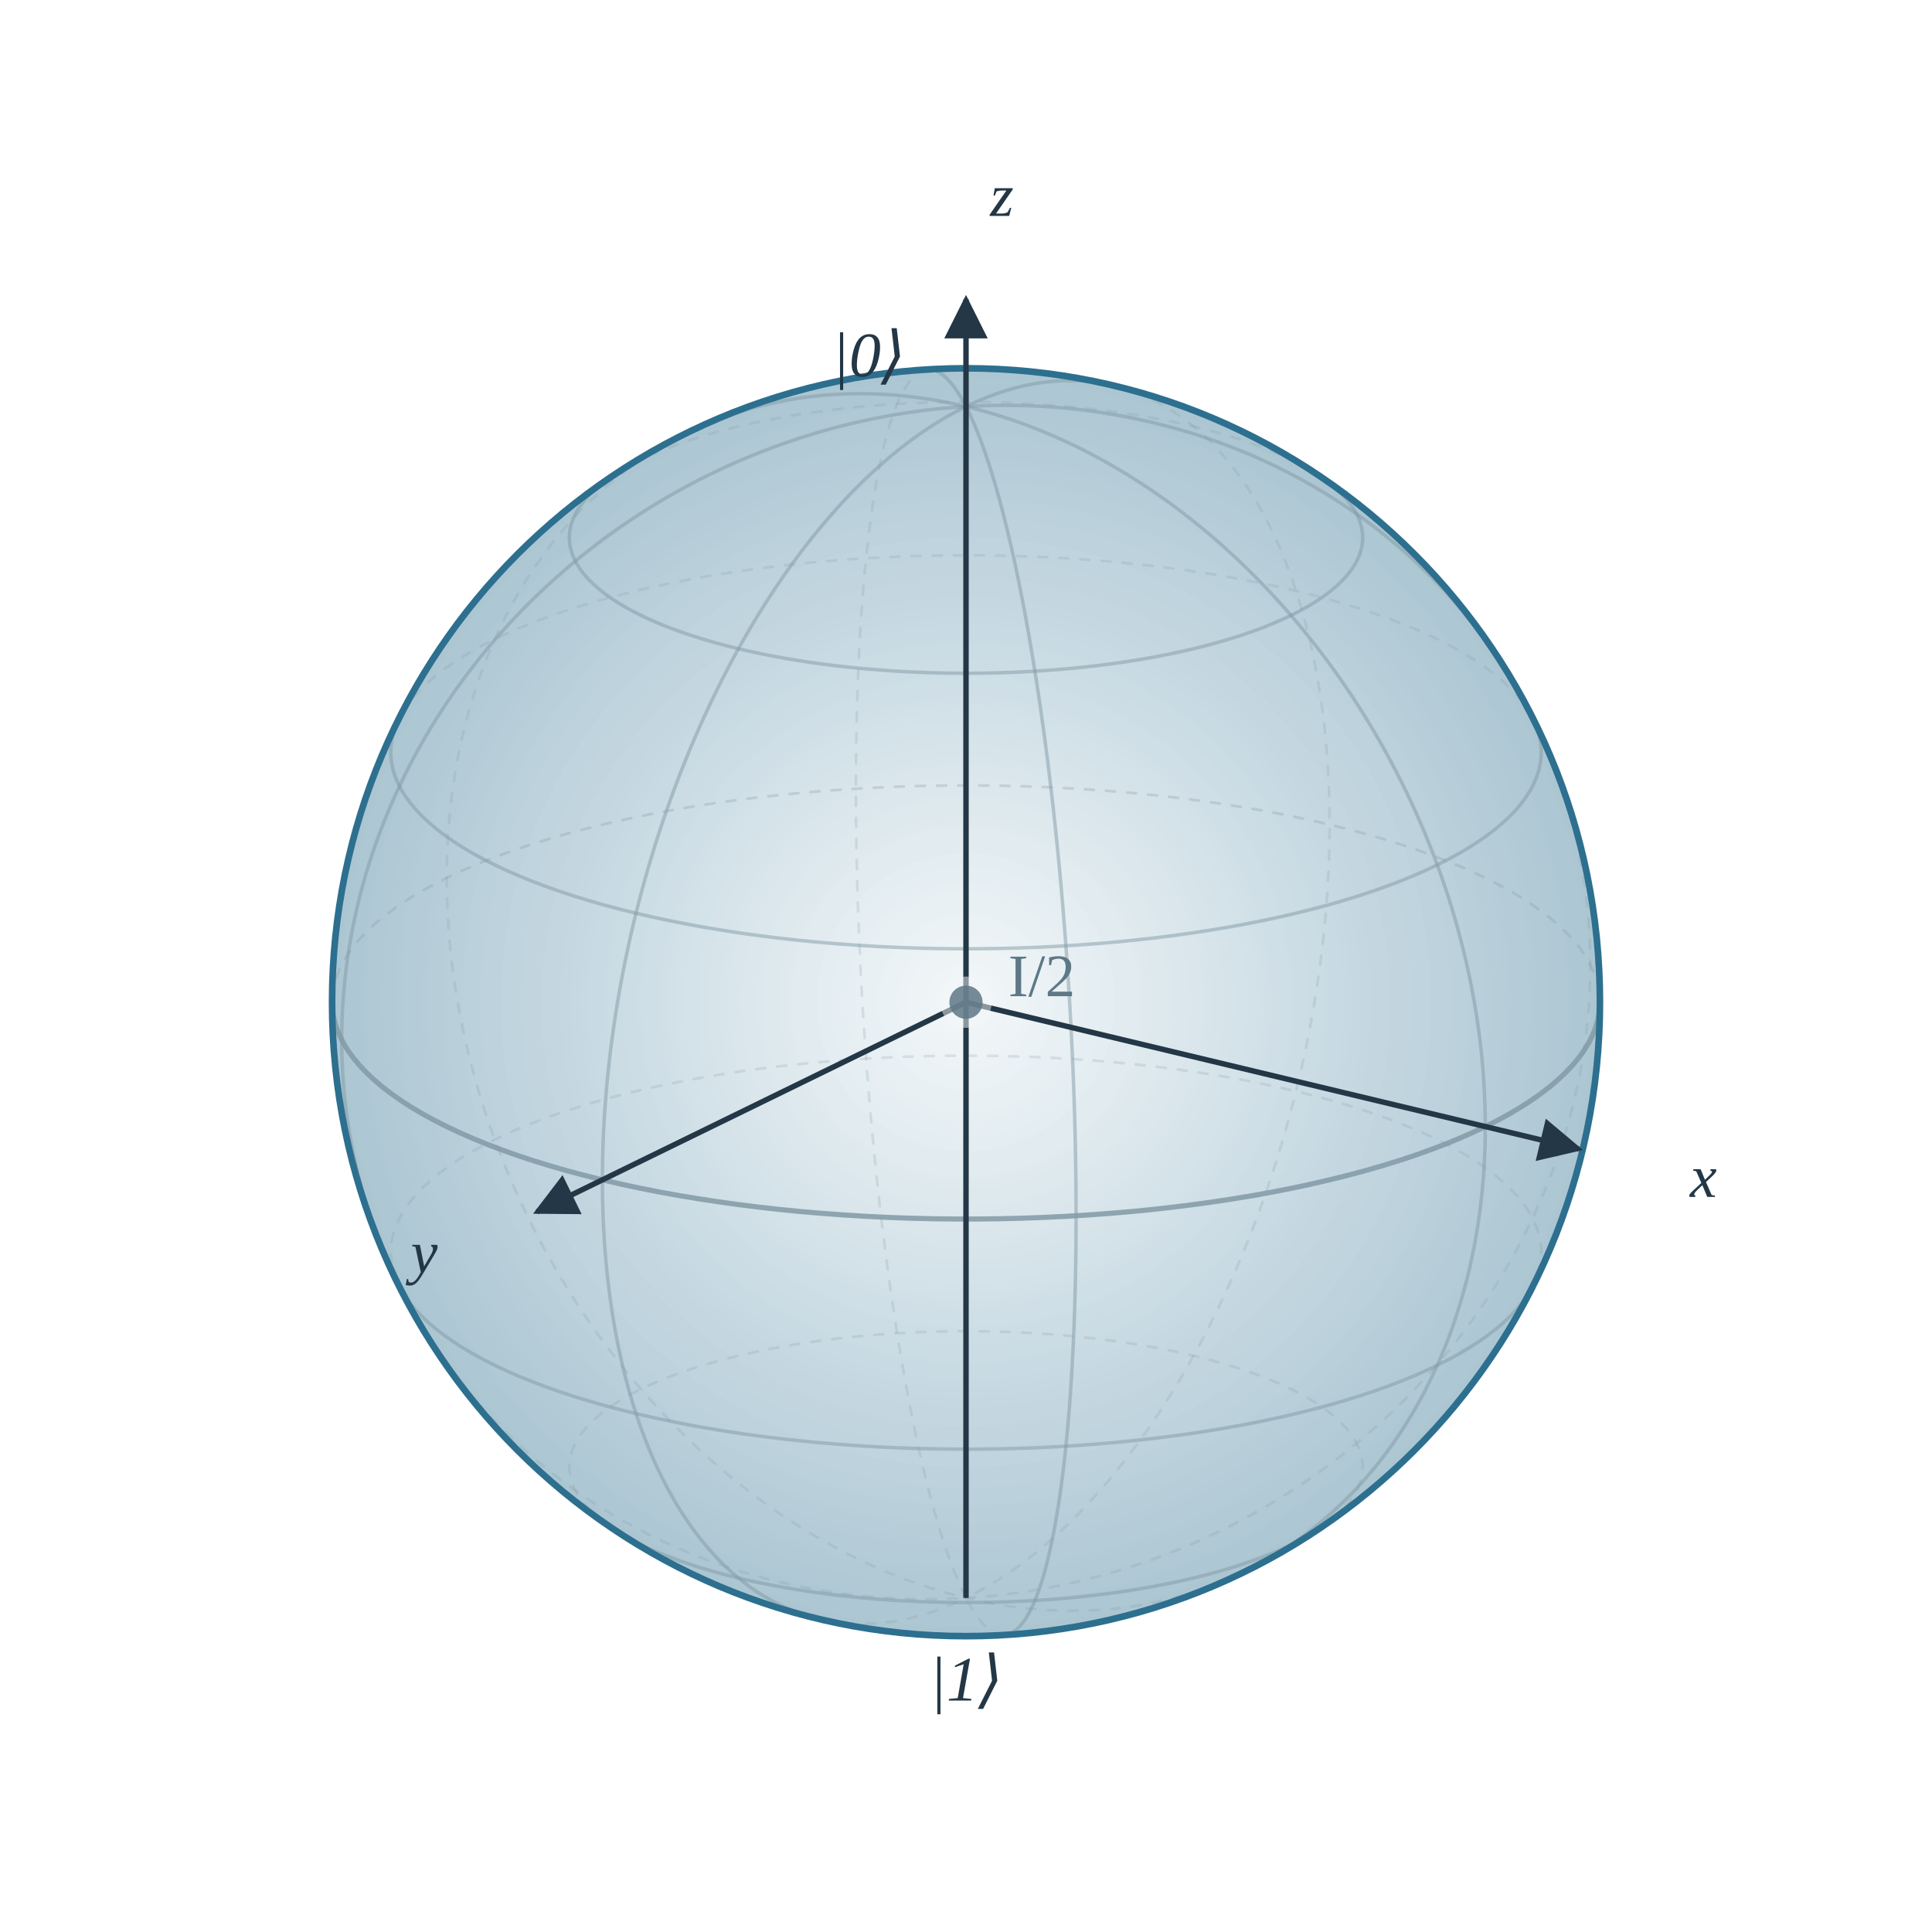
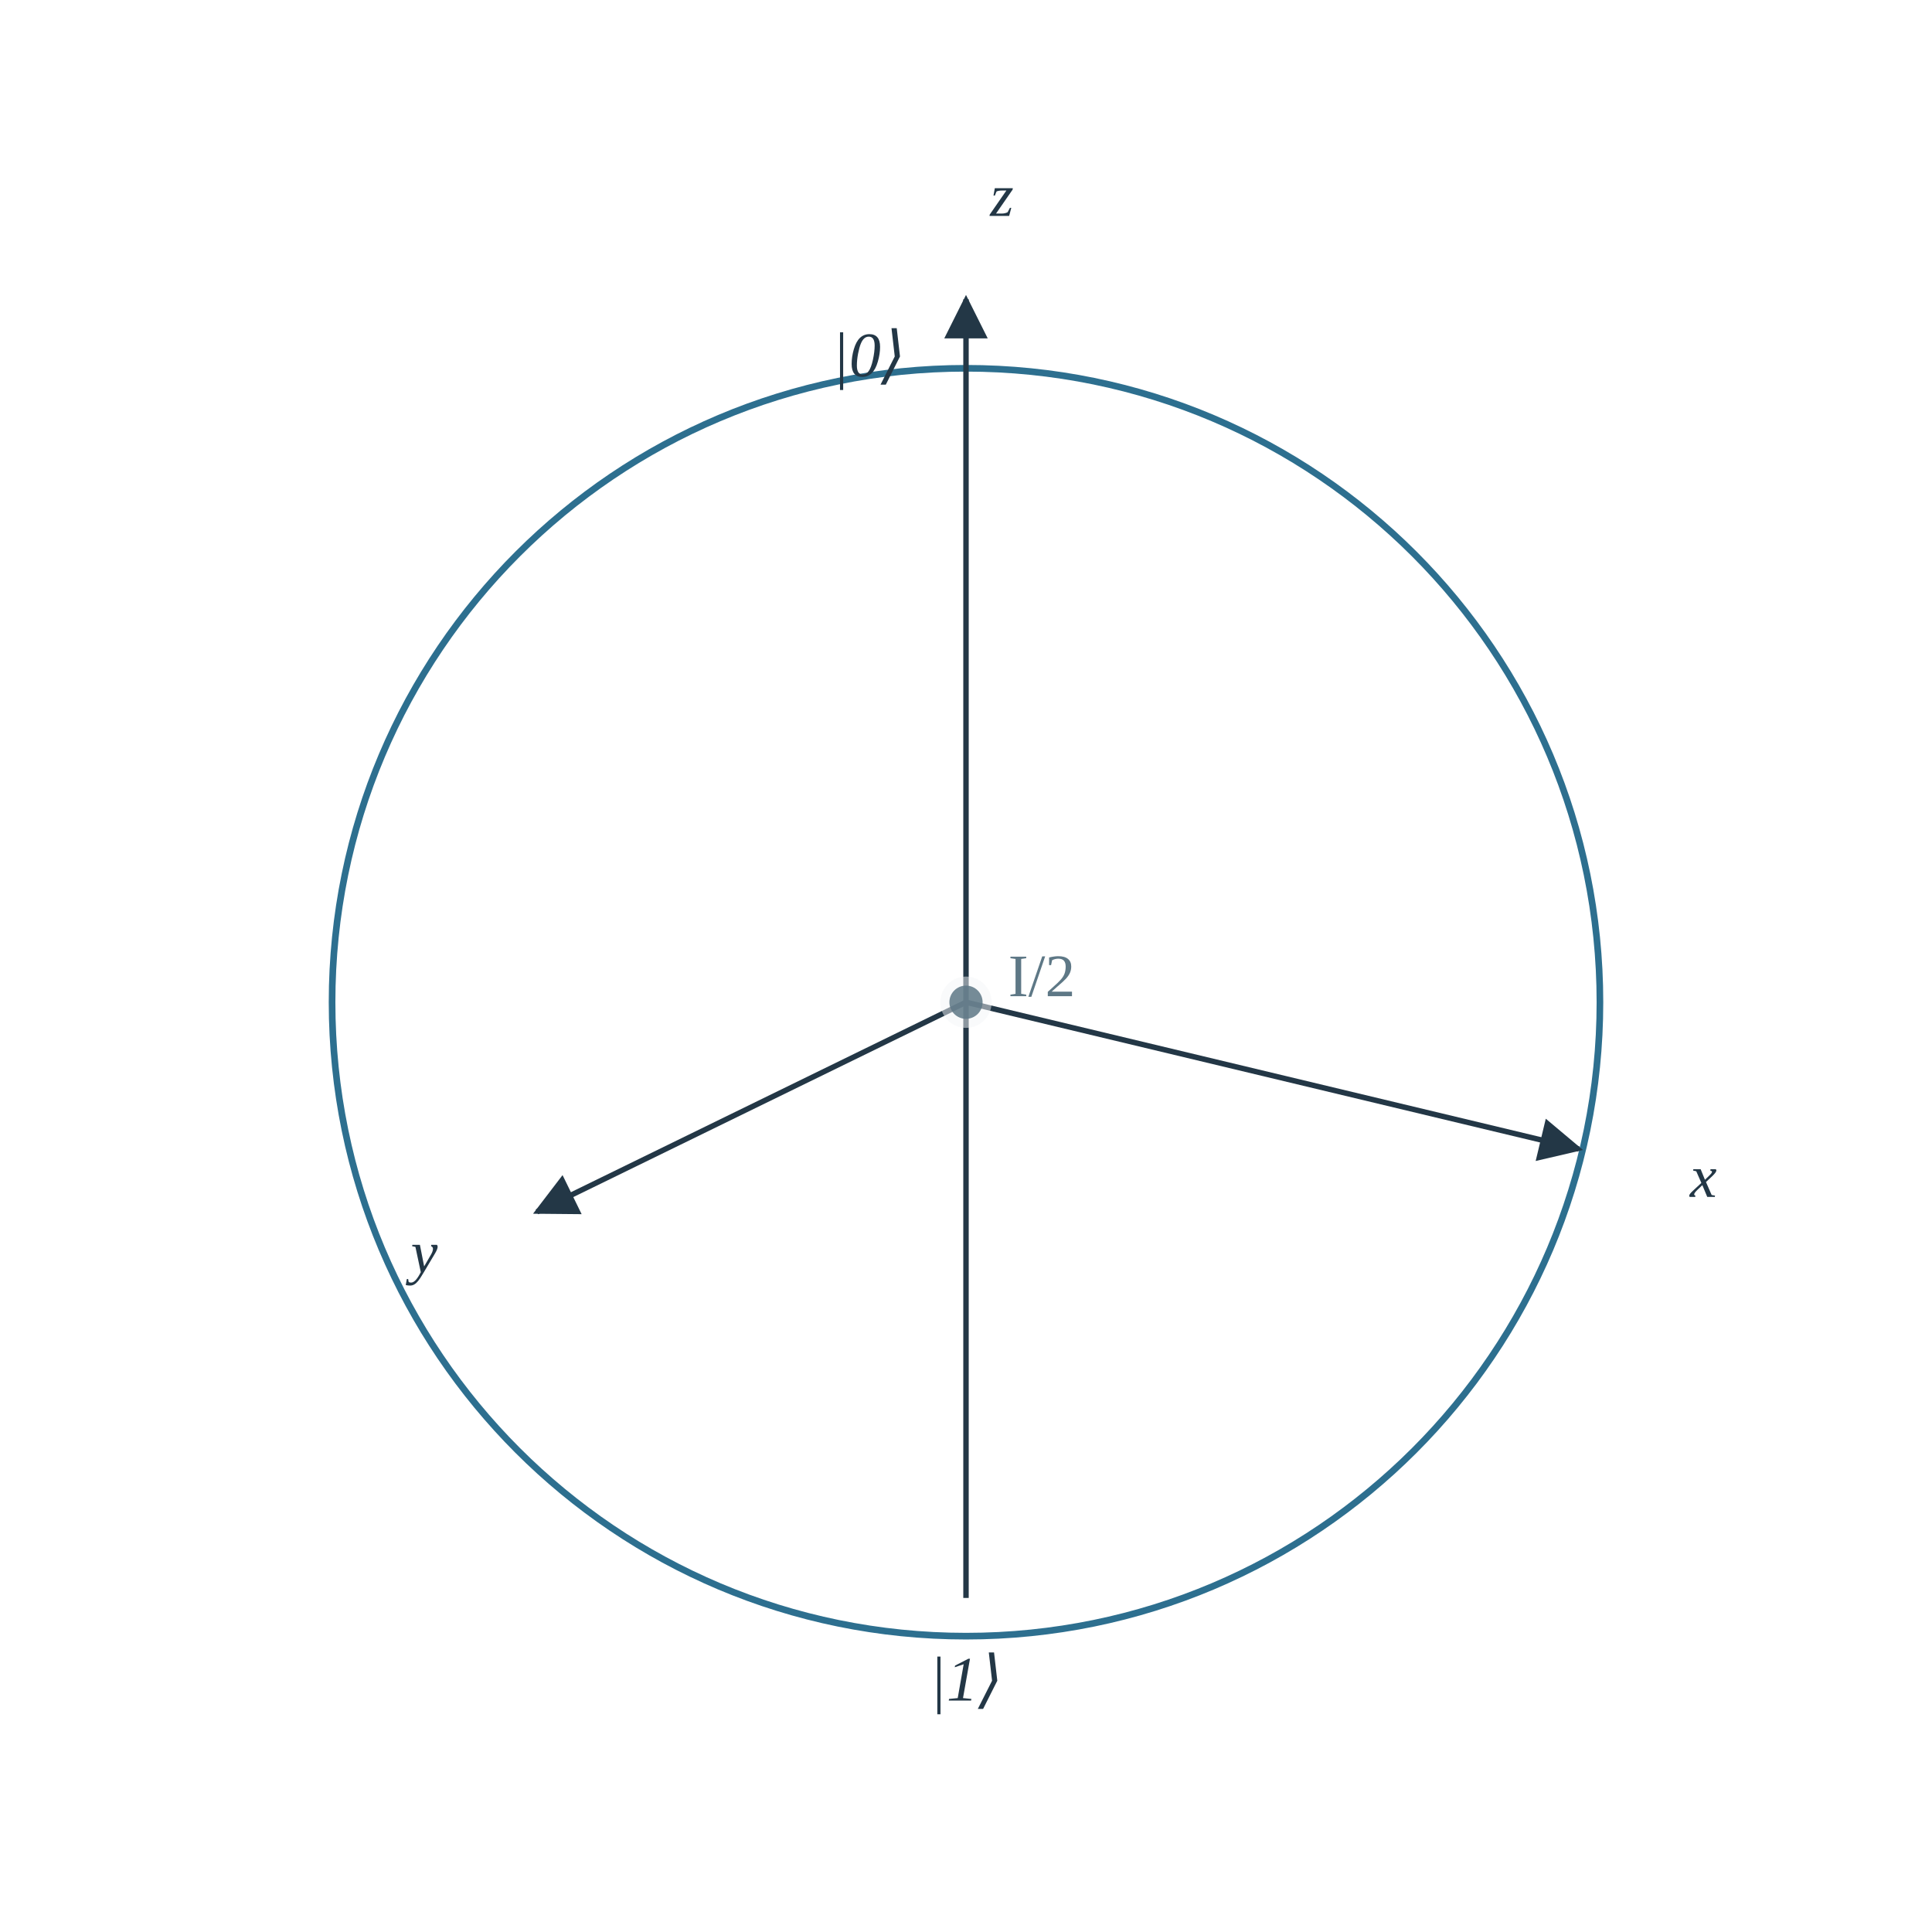
<svg xmlns="http://www.w3.org/2000/svg" viewBox="0 0 640 640" font-family="Georgia, 'Times New Roman', serif" role="img" aria-label="The maximal qubit root S driving Bloch vectors to the centre in stages" data-cx="320" data-cy="332" data-r="210" data-alpha-deg="35" data-elev-deg="20">
  <defs>
    <marker id="arrow" viewBox="0 0 10 10" refX="9" refY="5" markerWidth="8" markerHeight="8" orient="auto-start-reverse">
      <path d="M 0 0 L 10 5 L 0 10 z" fill="#233746" />
    </marker>
    <marker id="arrowG" viewBox="0 0 10 10" refX="9" refY="5" markerWidth="7" markerHeight="7" orient="auto-start-reverse">
      <path d="M 0 0 L 10 5 L 0 10 z" fill="#829aa6" />
    </marker>
    <marker id="arrowB" viewBox="0 0 10 10" refX="9" refY="5" markerWidth="7" markerHeight="7" orient="auto-start-reverse">
      <path d="M 0 0 L 10 5 L 0 10 z" fill="#1565c0" />
    </marker>
-     <radialGradient id="purity" cx="320" cy="332" r="210" gradientUnits="userSpaceOnUse">
-       <stop offset="0%" stop-color="#d6e5ea" stop-opacity="0.30" />
-       <stop offset="60%" stop-color="#5f93ad" stop-opacity="0.35" />
-       <stop offset="100%" stop-color="#2d6f8f" stop-opacity="0.40" />
-     </radialGradient>
  </defs>
-   <circle cx="320.0" cy="332.0" r="210.0" fill="url(#purity)" stroke="none" />
-   <g>
-     <polyline points="439.10,159.08 440.97,160.52 442.69,161.97 444.25,163.45 445.67,164.94 446.94,166.45 448.05,167.97 449.00,169.50 449.80,171.05 450.43,172.60 450.91,174.16 451.23,175.73 451.39,177.29 451.39,178.86 451.23,180.43 450.91,182.00 450.43,183.56 449.80,185.11 449.00,186.65 448.05,188.19 446.94,189.71 445.67,191.22 444.25,192.71 442.69,194.19 440.97,195.64 439.10,197.07 437.09,198.48 434.94,199.87 432.64,201.23 430.21,202.56 427.65,203.86 424.95,205.13 422.13,206.36 419.18,207.57 416.11,208.73 412.92,209.86 409.62,210.95 406.22,212.00 402.70,213.01 399.09,213.97 395.38,214.90 391.57,215.77 387.68,216.60 383.71,217.39 379.66,218.13 375.54,218.81 371.35,219.45 367.09,220.04 362.78,220.58 358.42,221.06 354.01,221.49 349.56,221.87 345.07,222.20 340.56,222.47 336.02,222.69 331.45,222.85 326.88,222.96 322.29,223.02 317.71,223.02 313.12,222.96 308.55,222.85 303.98,222.69 299.44,222.47 294.93,222.20 290.44,221.87 285.99,221.49 281.58,221.06 277.22,220.58 272.91,220.04 268.65,219.45 264.46,218.81 260.34,218.13 256.29,217.39 252.32,216.60 248.43,215.77 244.62,214.90 240.91,213.97 237.30,213.01 233.78,212.00 230.38,210.95 227.08,209.86 223.89,208.73 220.82,207.57 217.87,206.36 215.05,205.13 212.35,203.86 209.79,202.56 207.36,201.23 205.06,199.87 202.91,198.48 200.90,197.07 199.03,195.64 197.31,194.19 195.75,192.71 194.33,191.22 193.06,189.71 191.95,188.19 191.00,186.65 190.20,185.11 189.57,183.56 189.09,182.00 188.77,180.43 188.61,178.86 188.61,177.29 188.77,175.73 189.09,174.16 189.57,172.60 190.20,171.05 191.00,169.50 191.95,167.97 193.06,166.45 194.33,164.94 195.75,163.45 197.31,161.97 199.03,160.52 200.90,159.08 202.91,157.67" fill="none" stroke="#829aa6" stroke-width="1.15" stroke-opacity="0.5" stroke-linecap="round" stroke-linejoin="round" />
-     <polyline points="202.91,157.67 205.06,156.29 207.36,154.93 209.79,153.60 212.35,152.30 215.05,151.03 217.87,149.79 220.82,148.59 223.89,147.43 227.08,146.30 230.38,145.21 233.78,144.16 237.30,143.15 240.91,142.18 244.62,141.26 248.43,140.38 252.32,139.55 256.29,138.77 260.34,138.03 264.46,137.34 268.65,136.71 272.91,136.12 277.22,135.58 281.58,135.10 285.99,134.66 290.44,134.28 294.93,133.96 299.44,133.69 303.98,133.47 308.55,133.30 313.12,133.19 317.71,133.14 322.29,133.14 326.88,133.19 331.45,133.30 336.02,133.47 340.56,133.69 345.07,133.96 349.56,134.28 354.01,134.66 358.42,135.10 362.78,135.58 367.09,136.12 371.35,136.71 375.54,137.34 379.66,138.03 383.71,138.77 387.68,139.55 391.57,140.38 395.38,141.26 399.09,142.18 402.70,143.15 406.22,144.16 409.62,145.21 412.92,146.30 416.11,147.43 419.18,148.59 422.13,149.79 424.95,151.03 427.65,152.30 430.21,153.60 432.64,154.93 434.94,156.29 437.09,157.67 439.10,159.08" fill="none" stroke="#829aa6" stroke-width="0.9" stroke-opacity="0.22" stroke-dasharray="3,4" stroke-linecap="round" stroke-linejoin="round" />
-     <polyline points="508.23,238.92 509.16,241.18 509.85,243.44 510.32,245.71 510.55,247.98 510.55,250.26 510.32,252.53 509.85,254.80 509.16,257.06 508.23,259.32 507.08,261.56 505.70,263.78 504.09,265.99 502.25,268.18 500.20,270.34 497.92,272.48 495.43,274.59 492.72,276.67 489.81,278.71 486.69,280.72 483.36,282.69 479.83,284.62 476.11,286.51 472.20,288.35 468.11,290.14 463.83,291.88 459.38,293.57 454.76,295.21 449.98,296.79 445.03,298.31 439.94,299.78 434.69,301.18 429.31,302.51 423.80,303.79 418.16,304.99 412.40,306.13 406.52,307.20 400.54,308.19 394.47,309.12 388.30,309.97 382.05,310.75 375.72,311.45 369.33,312.08 362.87,312.63 356.36,313.10 349.81,313.50 343.23,313.82 336.61,314.05 329.97,314.21 323.33,314.29 316.67,314.29 310.03,314.21 303.39,314.05 296.77,313.82 290.19,313.50 283.64,313.10 277.13,312.63 270.67,312.08 264.28,311.45 257.95,310.75 251.70,309.97 245.53,309.12 239.46,308.19 233.48,307.20 227.60,306.13 221.84,304.99 216.20,303.79 210.69,302.51 205.31,301.18 200.06,299.78 194.97,298.31 190.02,296.79 185.24,295.21 180.62,293.57 176.17,291.88 171.89,290.14 167.80,288.35 163.89,286.51 160.17,284.62 156.64,282.69 153.31,280.72 150.19,278.71 147.28,276.67 144.57,274.59 142.08,272.48 139.80,270.34 137.75,268.18 135.91,265.99 134.30,263.78 132.92,261.56 131.77,259.32 130.84,257.06 130.15,254.80 129.68,252.53 129.45,250.26 129.45,247.98 129.68,245.71 130.15,243.44 130.84,241.18 131.77,238.92 132.92,236.68" fill="none" stroke="#829aa6" stroke-width="1.15" stroke-opacity="0.5" stroke-linecap="round" stroke-linejoin="round" />
-     <polyline points="132.92,236.68 134.30,234.46 135.91,232.25 137.75,230.06 139.80,227.90 142.08,225.76 144.57,223.65 147.28,221.57 150.19,219.53 153.31,217.52 156.64,215.55 160.17,213.62 163.89,211.73 167.80,209.89 171.89,208.10 176.17,206.36 180.62,204.66 185.24,203.03 190.02,201.45 194.97,199.93 200.06,198.46 205.31,197.06 210.69,195.72 216.20,194.45 221.84,193.25 227.60,192.11 233.48,191.04 239.46,190.04 245.53,189.12 251.70,188.27 257.95,187.49 264.28,186.79 270.67,186.16 277.13,185.61 283.64,185.13 290.19,184.74 296.77,184.42 303.39,184.18 310.03,184.03 316.67,183.95 323.33,183.95 329.97,184.03 336.61,184.18 343.23,184.42 349.81,184.74 356.36,185.13 362.87,185.61 369.33,186.16 375.72,186.79 382.05,187.49 388.30,188.27 394.47,189.12 400.54,190.04 406.52,191.04 412.40,192.11 418.16,193.25 423.80,194.45 429.31,195.72 434.69,197.06 439.94,198.46 445.03,199.93 449.98,201.45 454.76,203.03 459.38,204.66 463.83,206.36 468.11,208.10 472.20,209.89 476.11,211.73 479.83,213.62 483.36,215.55 486.69,217.52 489.81,219.53 492.72,221.57 495.43,223.65 497.92,225.76 500.20,227.90 502.25,230.06 504.09,232.25 505.70,234.46 507.08,236.68 508.23,238.92" fill="none" stroke="#829aa6" stroke-width="0.9" stroke-opacity="0.22" stroke-dasharray="3,4" stroke-linecap="round" stroke-linejoin="round" />
-     <polyline points="529.97,333.25 529.71,335.76 529.20,338.26 528.43,340.75 527.41,343.24 526.14,345.70 524.62,348.16 522.84,350.59 520.82,353.00 518.56,355.38 516.05,357.74 513.31,360.06 510.32,362.35 507.11,364.61 503.67,366.82 500.01,368.99 496.12,371.12 492.02,373.20 487.71,375.22 483.20,377.20 478.49,379.12 473.58,380.98 468.49,382.79 463.22,384.53 457.77,386.21 452.16,387.82 446.38,389.36 440.45,390.83 434.37,392.24 428.16,393.57 421.81,394.82 415.34,396.00 408.75,397.09 402.05,398.11 395.26,399.05 388.37,399.91 381.40,400.69 374.35,401.38 367.24,401.98 360.07,402.50 352.85,402.94 345.59,403.29 338.30,403.55 330.99,403.73 323.67,403.81 316.33,403.81 309.01,403.73 301.70,403.55 294.41,403.29 287.15,402.94 279.93,402.50 272.76,401.98 265.65,401.38 258.60,400.69 251.63,399.91 244.74,399.05 237.95,398.11 231.25,397.09 224.66,396.00 218.19,394.82 211.84,393.57 205.63,392.24 199.55,390.83 193.62,389.36 187.84,387.82 182.23,386.21 176.78,384.53 171.51,382.79 166.42,380.98 161.51,379.12 156.80,377.20 152.29,375.22 147.98,373.20 143.88,371.12 139.99,368.99 136.33,366.82 132.89,364.61 129.68,362.35 126.69,360.06 123.95,357.74 121.44,355.38 119.18,353.00 117.16,350.59 115.38,348.16 113.86,345.70 112.59,343.24 111.57,340.75 110.80,338.26 110.29,335.76 110.03,333.25 110.03,330.75" fill="none" stroke="#829aa6" stroke-width="1.7" stroke-opacity="0.85" stroke-linecap="round" stroke-linejoin="round" />
-     <polyline points="110.03,330.75 110.29,328.24 110.80,325.74 111.57,323.25 112.59,320.76 113.86,318.30 115.38,315.84 117.16,313.41 119.18,311.00 121.44,308.62 123.95,306.26 126.69,303.94 129.68,301.65 132.89,299.39 136.33,297.18 139.99,295.01 143.88,292.88 147.98,290.80 152.29,288.78 156.80,286.80 161.51,284.88 166.42,283.02 171.51,281.21 176.78,279.47 182.23,277.79 187.84,276.18 193.62,274.64 199.55,273.17 205.63,271.76 211.84,270.43 218.19,269.18 224.66,268.00 231.25,266.91 237.95,265.89 244.74,264.95 251.63,264.09 258.60,263.31 265.65,262.62 272.76,262.02 279.93,261.50 287.15,261.06 294.41,260.71 301.70,260.45 309.01,260.27 316.33,260.19 323.67,260.19 330.99,260.27 338.30,260.45 345.59,260.71 352.85,261.06 360.07,261.50 367.24,262.02 374.35,262.62 381.40,263.31 388.37,264.09 395.26,264.95 402.05,265.89 408.75,266.91 415.34,268.00 421.81,269.18 428.16,270.43 434.37,271.76 440.45,273.17 446.38,274.64 452.16,276.18 457.77,277.79 463.22,279.47 468.49,281.21 473.58,283.02 478.49,284.88 483.20,286.80 487.71,288.78 492.02,290.80 496.12,292.88 500.01,295.01 503.67,297.18 507.11,299.39 510.32,301.65 513.31,303.94 516.05,306.26 518.56,308.62 520.82,311.00 522.84,313.41 524.62,315.84 526.14,318.30 527.41,320.76 528.43,323.25 529.20,325.74 529.71,328.24 529.97,330.75 529.97,333.25" fill="none" stroke="#829aa6" stroke-width="0.9" stroke-opacity="0.3" stroke-dasharray="3,4" stroke-linecap="round" stroke-linejoin="round" />
-     <polyline points="507.08,427.32 505.70,429.54 504.09,431.75 502.25,433.94 500.20,436.10 497.92,438.24 495.43,440.35 492.72,442.43 489.81,444.47 486.69,446.48 483.36,448.45 479.83,450.38 476.11,452.27 472.20,454.11 468.11,455.90 463.83,457.64 459.38,459.34 454.76,460.97 449.98,462.55 445.03,464.07 439.94,465.54 434.69,466.94 429.31,468.28 423.80,469.55 418.16,470.75 412.40,471.89 406.52,472.96 400.54,473.96 394.47,474.88 388.30,475.73 382.05,476.51 375.72,477.21 369.33,477.84 362.87,478.39 356.36,478.87 349.81,479.26 343.23,479.58 336.61,479.82 329.97,479.97 323.33,480.05 316.67,480.05 310.03,479.97 303.39,479.82 296.77,479.58 290.19,479.26 283.64,478.87 277.13,478.39 270.67,477.84 264.28,477.21 257.95,476.51 251.70,475.73 245.53,474.88 239.46,473.96 233.48,472.96 227.60,471.89 221.84,470.75 216.20,469.55 210.69,468.28 205.31,466.94 200.06,465.54 194.97,464.07 190.02,462.55 185.24,460.97 180.62,459.34 176.17,457.64 171.89,455.90 167.80,454.11 163.89,452.27 160.17,450.38 156.64,448.45 153.31,446.48 150.19,444.47 147.28,442.43 144.57,440.35 142.08,438.24 139.80,436.10 137.75,433.94 135.91,431.75 134.30,429.54 132.92,427.32 131.77,425.08" fill="none" stroke="#829aa6" stroke-width="1.15" stroke-opacity="0.5" stroke-linecap="round" stroke-linejoin="round" />
-     <polyline points="131.77,425.08 130.84,422.82 130.15,420.56 129.68,418.29 129.45,416.02 129.45,413.74 129.68,411.47 130.15,409.20 130.84,406.94 131.77,404.68 132.92,402.44 134.30,400.22 135.91,398.01 137.75,395.82 139.80,393.66 142.08,391.52 144.57,389.41 147.28,387.33 150.19,385.29 153.31,383.28 156.64,381.31 160.17,379.38 163.89,377.49 167.80,375.65 171.89,373.86 176.17,372.12 180.62,370.43 185.24,368.79 190.02,367.21 194.97,365.69 200.06,364.22 205.31,362.82 210.69,361.49 216.20,360.21 221.84,359.01 227.60,357.87 233.48,356.80 239.46,355.81 245.53,354.88 251.70,354.03 257.95,353.25 264.28,352.55 270.67,351.92 277.13,351.37 283.64,350.90 290.19,350.50 296.77,350.18 303.39,349.95 310.03,349.79 316.67,349.71 323.33,349.71 329.97,349.79 336.61,349.95 343.23,350.18 349.81,350.50 356.36,350.90 362.87,351.37 369.33,351.92 375.72,352.55 382.05,353.25 388.30,354.03 394.47,354.88 400.54,355.81 406.52,356.80 412.40,357.87 418.16,359.01 423.80,360.21 429.31,361.49 434.69,362.82 439.94,364.22 445.03,365.69 449.98,367.21 454.76,368.79 459.38,370.43 463.83,372.12 468.11,373.86 472.20,375.65 476.11,377.49 479.83,379.38 483.36,381.31 486.69,383.28 489.81,385.29 492.72,387.33 495.43,389.41 497.92,391.52 500.20,393.66 502.25,395.82 504.09,398.01 505.70,400.22 507.08,402.44 508.23,404.68 509.16,406.94 509.85,409.20 510.32,411.47 510.55,413.74 510.55,416.02 510.32,418.29 509.85,420.56 509.16,422.82 508.23,425.08 507.08,427.32" fill="none" stroke="#829aa6" stroke-width="0.9" stroke-opacity="0.22" stroke-dasharray="3,4" stroke-linecap="round" stroke-linejoin="round" />
-     <polyline points="437.09,506.33 434.94,507.71 432.64,509.07 430.21,510.40 427.65,511.70 424.95,512.97 422.13,514.21 419.18,515.41 416.11,516.57 412.92,517.70 409.62,518.79 406.22,519.84 402.70,520.85 399.09,521.82 395.38,522.74 391.57,523.62 387.68,524.45 383.71,525.23 379.66,525.97 375.54,526.66 371.35,527.29 367.09,527.88 362.78,528.42 358.42,528.90 354.01,529.34 349.56,529.72 345.07,530.04 340.56,530.31 336.02,530.53 331.45,530.70 326.88,530.81 322.29,530.86 317.71,530.86 313.12,530.81 308.55,530.70 303.98,530.53 299.44,530.31 294.93,530.04 290.44,529.72 285.99,529.34 281.58,528.90 277.22,528.42 272.91,527.88 268.65,527.29 264.46,526.66 260.34,525.97 256.29,525.23 252.32,524.45 248.43,523.62 244.62,522.74 240.91,521.82 237.30,520.85 233.78,519.84 230.38,518.79 227.08,517.70 223.89,516.57 220.82,515.41 217.87,514.21 215.05,512.97 212.35,511.70 209.79,510.40 207.36,509.07 205.06,507.71 202.91,506.33 200.90,504.92" fill="none" stroke="#829aa6" stroke-width="1.15" stroke-opacity="0.5" stroke-linecap="round" stroke-linejoin="round" />
-     <polyline points="200.90,504.92 199.03,503.48 197.31,502.03 195.75,500.55 194.33,499.06 193.06,497.55 191.95,496.03 191.00,494.50 190.20,492.95 189.57,491.40 189.09,489.84 188.77,488.27 188.61,486.71 188.61,485.14 188.77,483.57 189.09,482.00 189.57,480.44 190.20,478.89 191.00,477.35 191.95,475.81 193.06,474.29 194.33,472.78 195.75,471.29 197.31,469.81 199.03,468.36 200.90,466.93 202.91,465.52 205.06,464.13 207.36,462.77 209.79,461.44 212.35,460.14 215.05,458.87 217.87,457.64 220.82,456.43 223.89,455.27 227.08,454.14 230.38,453.05 233.78,452.00 237.30,450.99 240.91,450.03 244.62,449.10 248.43,448.23 252.32,447.40 256.29,446.61 260.34,445.87 264.46,445.19 268.65,444.55 272.91,443.96 277.22,443.42 281.58,442.94 285.99,442.51 290.44,442.13 294.93,441.80 299.44,441.53 303.98,441.31 308.55,441.15 313.12,441.04 317.71,440.98 322.29,440.98 326.88,441.04 331.45,441.15 336.02,441.31 340.56,441.53 345.07,441.80 349.56,442.13 354.01,442.51 358.42,442.94 362.78,443.42 367.09,443.96 371.35,444.55 375.54,445.19 379.66,445.87 383.71,446.61 387.68,447.40 391.57,448.23 395.38,449.10 399.09,450.03 402.70,450.99 406.22,452.00 409.62,453.05 412.92,454.14 416.11,455.27 419.18,456.43 422.13,457.64 424.95,458.87 427.65,460.14 430.21,461.44 432.64,462.77 434.94,464.13 437.09,465.52 439.10,466.93 440.97,468.36 442.69,469.81 444.25,471.29 445.67,472.78 446.94,474.29 448.05,475.81 449.00,477.35 449.80,478.89 450.43,480.44 450.91,482.00 451.23,483.57 451.39,485.14 451.39,486.71 451.23,488.27 450.91,489.84 450.43,491.40 449.80,492.95 449.00,494.50 448.05,496.03 446.94,497.55 445.67,499.06 444.25,500.55 442.69,502.03 440.97,503.48 439.10,504.92 437.09,506.33" fill="none" stroke="#829aa6" stroke-width="0.9" stroke-opacity="0.22" stroke-dasharray="3,4" stroke-linecap="round" stroke-linejoin="round" />
-   </g>
-   <g>
-     <polyline points="320.00,134.66 323.00,135.41 326.00,136.22 329.00,137.09 332.00,138.02 334.99,139.01 337.98,140.05 340.96,141.16 343.94,142.32 346.91,143.54 349.87,144.82 352.82,146.15 355.77,147.54 358.70,148.99 361.62,150.49 364.52,152.05 367.42,153.66 370.29,155.33 373.16,157.05 376.00,158.83 378.83,160.66 381.65,162.54 384.44,164.47 387.21,166.45 389.97,168.48 392.70,170.56 395.41,172.70 398.10,174.88 400.76,177.10 403.40,179.38 406.01,181.70 408.60,184.07 411.16,186.48 413.69,188.94 416.19,191.44 418.67,193.98 421.11,196.57 423.53,199.19 425.91,201.86 428.26,204.57 430.57,207.31 432.86,210.10 435.11,212.92 437.32,215.77 439.50,218.67 441.64,221.59 443.74,224.55 445.81,227.55 447.84,230.57 449.83,233.63 451.78,236.71 453.69,239.83 455.56,242.97 457.38,246.14 459.17,249.34 460.91,252.56 462.61,255.81 464.27,259.07 465.88,262.36 467.45,265.68 468.98,269.01 470.45,272.36 471.89,275.73 473.27,279.12 474.61,282.52 475.90,285.94 477.15,289.37 478.35,292.82 479.50,296.27 480.60,299.74 481.65,303.22 482.65,306.71 483.60,310.20 484.51,313.70 485.36,317.21 486.16,320.72 486.91,324.23 487.61,327.75 488.26,331.27 488.86,334.79 489.41,338.30 489.90,341.82 490.35,345.33 490.74,348.84 491.08,352.34 491.37,355.84 491.60,359.33 491.79,362.81 491.92,366.28 492.00,369.75 492.02,373.20 492.00,376.63 491.92,380.06 491.79,383.47 491.60,386.86 491.37,390.24 491.08,393.60 490.74,396.94 490.35,400.26 489.90,403.56 489.41,406.84 488.86,410.09 488.26,413.32 487.61,416.53 486.91,419.71 486.16,422.87 485.36,425.99 484.51,429.09 483.60,432.16 482.65,435.20 481.65,438.20 480.60,441.18 479.50,444.12 478.35,447.03 477.15,449.90 475.90,452.73 474.61,455.53 473.27,458.29 471.89,461.02 470.45,463.70 468.98,466.35 467.45,468.95 465.88,471.51 464.27,474.03 462.61,476.50 460.91,478.93 459.17,481.32 457.38,483.66 455.56,485.96 453.69,488.20 451.78,490.40 449.83,492.56 447.84,494.66 445.81,496.71 443.74,498.72 441.64,500.67 439.50,502.57 437.32,504.42 435.11,506.21 432.86,507.96 430.57,509.65 428.26,511.28 425.91,512.87 423.53,514.39 421.11,515.86 418.67,517.28 416.19,518.64 413.69,519.94 411.16,521.18" fill="none" stroke="#829aa6" stroke-width="1.15" stroke-opacity="0.5" stroke-linecap="round" stroke-linejoin="round" />
-     <polyline points="411.16,521.18 408.60,522.37 406.01,523.50 403.40,524.57 400.76,525.58 398.10,526.53 395.41,527.42 392.70,528.26 389.97,529.03 387.21,529.75 384.44,530.40 381.65,530.99 378.83,531.52 376.00,532.00 373.16,532.41 370.29,532.76 367.42,533.05 364.52,533.27 361.62,533.44 358.70,533.54 355.77,533.59 352.82,533.57 349.87,533.49 346.91,533.35 343.94,533.15 340.96,532.89 337.98,532.56 334.99,532.18 332.00,531.73 329.00,531.22 326.00,530.65 323.00,530.02 320.00,529.34" fill="none" stroke="#829aa6" stroke-width="0.9" stroke-opacity="0.22" stroke-dasharray="3,4" stroke-linecap="round" stroke-linejoin="round" />
-     <polyline points="320.00,134.66 320.64,135.93 321.27,137.25 321.91,138.64 322.54,140.08 323.18,141.58 323.81,143.14 324.44,144.76 325.08,146.43 325.70,148.16 326.33,149.95 326.96,151.79 327.58,153.68 328.20,155.63 328.82,157.64 329.44,159.70 330.05,161.81 330.66,163.97 331.27,166.18 331.87,168.44 332.47,170.76 333.07,173.12 333.66,175.53 334.25,177.99 334.83,180.49 335.41,183.05 335.99,185.64 336.56,188.28 337.12,190.97 337.68,193.70 338.23,196.47 338.78,199.28 339.32,202.13 339.86,205.02 340.39,207.95 340.92,210.92 341.43,213.93 341.95,216.97 342.45,220.05 342.95,223.16 343.44,226.30 343.92,229.47 344.40,232.68 344.87,235.92 345.33,239.18 345.79,242.48 346.23,245.80 346.67,249.15 347.10,252.52 347.52,255.92 347.93,259.34 348.34,262.78 348.74,266.25 349.12,269.73 349.50,273.23 349.87,276.75 350.23,280.29 350.58,283.85 350.93,287.41 351.26,290.99 351.58,294.59 351.89,298.19 352.20,301.81 352.49,305.44 352.78,309.07 353.05,312.71 353.31,316.35 353.57,320.01 353.81,323.66 354.04,327.32 354.27,330.97 354.48,334.63 354.68,338.29 354.87,341.95 355.05,345.60 355.22,349.25 355.38,352.89 355.53,356.53 355.67,360.16 355.80,363.78 355.91,367.39 356.02,370.99 356.11,374.58 356.19,378.16 356.27,381.72 356.33,385.26 356.38,388.80 356.42,392.31 356.44,395.80 356.46,399.28 356.47,402.73 356.46,406.17 356.44,409.58 356.42,412.96 356.38,416.33 356.33,419.66 356.27,422.97 356.19,426.25 356.11,429.51 356.02,432.73 355.91,435.93 355.80,439.09 355.67,442.22 355.53,445.31 355.38,448.37 355.22,451.40 355.05,454.39 354.87,457.34 354.68,460.25 354.48,463.13 354.27,465.96 354.04,468.75 353.81,471.51 353.57,474.22 353.31,476.88 353.05,479.50 352.78,482.08 352.49,484.61 352.20,487.10 351.89,489.53 351.58,491.92 351.26,494.27 350.93,496.56 350.58,498.80 350.23,500.99 349.87,503.13 349.50,505.22 349.12,507.25 348.74,509.23 348.34,511.16 347.93,513.03 347.52,514.85 347.10,516.61 346.67,518.31 346.23,519.96 345.79,521.55 345.33,523.09 344.87,524.56 344.40,525.98 343.92,527.34 343.44,528.63 342.95,529.87 342.45,531.05 341.95,532.17 341.43,533.22 340.92,534.22 340.39,535.15 339.86,536.02 339.32,536.83 338.78,537.58 338.23,538.26 337.68,538.89 337.12,539.44 336.56,539.94 335.99,540.37 335.41,540.74 334.83,541.04 334.25,541.29 333.66,541.46 333.07,541.58 332.47,541.63" fill="none" stroke="#829aa6" stroke-width="1.15" stroke-opacity="0.5" stroke-linecap="round" stroke-linejoin="round" />
-     <polyline points="332.47,541.63 331.87,541.61 331.27,541.53 330.66,541.39 330.05,541.19 329.44,540.92 328.82,540.59 328.20,540.19 327.58,539.73 326.96,539.21 326.33,538.62 325.70,537.97 325.08,537.26 324.44,536.48 323.81,535.65 323.18,534.75 322.54,533.79 321.91,532.77 321.27,531.68 320.64,530.54 320.00,529.34" fill="none" stroke="#829aa6" stroke-width="0.9" stroke-opacity="0.22" stroke-dasharray="3,4" stroke-linecap="round" stroke-linejoin="round" />
-     <polyline points="320.00,134.66 317.90,135.72 315.80,136.84 313.70,138.01 311.60,139.25 309.50,140.54 307.41,141.90 305.32,143.31 303.24,144.77 301.16,146.30 299.08,147.88 297.02,149.52 294.96,151.21 292.90,152.96 290.86,154.76 288.82,156.62 286.80,158.53 284.78,160.49 282.78,162.50 280.78,164.57 278.80,166.69 276.83,168.86 274.88,171.07 272.94,173.34 271.01,175.66 269.10,178.02 267.20,180.43 265.32,182.88 263.45,185.38 261.60,187.93 259.77,190.52 257.96,193.15 256.17,195.83 254.40,198.54 252.64,201.30 250.91,204.10 249.20,206.93 247.51,209.81 245.84,212.72 244.20,215.67 242.58,218.65 240.98,221.67 239.40,224.72 237.85,227.80 236.33,230.92 234.83,234.07 233.35,237.24 231.91,240.45 230.49,243.68 229.09,246.94 227.73,250.23 226.39,253.54 225.08,256.87 223.80,260.23 222.55,263.61 221.33,267.01 220.14,270.43 218.98,273.87 217.85,277.32 216.75,280.80 215.69,284.28 214.65,287.79 213.65,291.30 212.68,294.83 211.74,298.37 210.83,301.93 209.96,305.48 209.12,309.05 208.32,312.63 207.55,316.21 206.81,319.79 206.11,323.38 205.44,326.98 204.81,330.57 204.22,334.16 203.65,337.76 203.13,341.35 202.64,344.94 202.18,348.52 201.76,352.10 201.38,355.67 201.03,359.24 200.72,362.80 200.45,366.35 200.21,369.89 200.01,373.41 199.84,376.93 199.71,380.43 199.62,383.91 199.57,387.38 199.55,390.83 199.57,394.27 199.62,397.69 199.71,401.08 199.84,404.46 200.01,407.81 200.21,411.14 200.45,414.45 200.72,417.73 201.03,420.98 201.38,424.21 201.76,427.41 202.18,430.58 202.64,433.72 203.13,436.83 203.65,439.90 204.22,442.95 204.81,445.96 205.44,448.94 206.11,451.88 206.81,454.78 207.55,457.65 208.32,460.47 209.12,463.26 209.96,466.01 210.83,468.72 211.74,471.39 212.68,474.01 213.65,476.59 214.65,479.13 215.69,481.62 216.75,484.07 217.85,486.47 218.98,488.82 220.14,491.12 221.33,493.38 222.55,495.59 223.80,497.75 225.08,499.85 226.39,501.91 227.73,503.91 229.09,505.87 230.49,507.77 231.91,509.61 233.35,511.40 234.83,513.14 236.33,514.82 237.85,516.45 239.40,518.02 240.98,519.53 242.58,520.99 244.20,522.38 245.84,523.72 247.51,525.01 249.20,526.23 250.91,527.39 252.64,528.50 254.40,529.54 256.17,530.53 257.96,531.45 259.77,532.31 261.60,533.12 263.45,533.86 265.32,534.54 267.20,535.16 269.10,535.71 271.01,536.21 272.94,536.64" fill="none" stroke="#829aa6" stroke-width="1.15" stroke-opacity="0.5" stroke-linecap="round" stroke-linejoin="round" />
-     <polyline points="272.94,536.64 274.88,537.01 276.83,537.31 278.80,537.56 280.78,537.74 282.78,537.86 284.78,537.91 286.80,537.91 288.82,537.84 290.86,537.71 292.90,537.51 294.96,537.26 297.02,536.94 299.08,536.55 301.16,536.11 303.24,535.60 305.32,535.03 307.41,534.40 309.50,533.71 311.60,532.96 313.70,532.14 315.80,531.27 317.90,530.33 320.00,529.34" fill="none" stroke="#829aa6" stroke-width="0.9" stroke-opacity="0.22" stroke-dasharray="3,4" stroke-linecap="round" stroke-linejoin="round" />
-     <polyline points="320.00,134.66 316.39,134.91 312.78,135.22 309.18,135.59 305.57,136.02 301.98,136.50 298.38,137.05 294.80,137.66 291.22,138.32 287.65,139.05 284.09,139.83 280.54,140.67 277.00,141.57 273.48,142.53 269.97,143.54 266.47,144.62 263.00,145.75 259.53,146.93 256.09,148.18 252.67,149.48 249.27,150.83 245.89,152.24 242.53,153.71 239.19,155.23 235.88,156.80 232.60,158.42 229.34,160.10 226.11,161.84 222.91,163.62 219.74,165.45 216.60,167.34 213.49,169.27 210.41,171.26 207.36,173.29 204.35,175.38 201.38,177.51 198.44,179.68 195.54,181.91 192.68,184.18 189.85,186.49 187.07,188.85 184.32,191.25 181.62,193.70 178.96,196.18 176.34,198.71 173.76,201.28 171.23,203.89 168.75,206.54 166.31,209.23 163.92,211.95 161.57,214.71 159.28,217.51 157.03,220.34 154.83,223.20 152.69,226.10 150.59,229.03 148.55,231.99 146.55,234.98 144.62,238.01 142.73,241.06 140.90,244.13 139.12,247.24 137.40,250.37 135.73,253.52 134.12,256.70 132.57,259.91 131.07,263.13 129.63,266.38 128.25,269.64 126.93,272.93 125.66,276.23 124.46,279.55 123.31,282.88 122.23,286.23 121.20,289.60 120.24,292.97 119.33,296.36 118.49,299.76 117.71,303.17 116.99,306.59 116.33,310.02 115.74,313.45 115.20,316.89 114.73,320.33 114.32,323.78 113.98,327.23 113.69,330.68 113.47,334.13 113.32,337.58 113.22,341.03 113.19,344.47 113.22,347.91 113.32,351.35 113.47,354.78 113.69,358.21 113.98,361.62 114.32,365.03 114.73,368.43 115.20,371.81 115.74,375.19 116.33,378.55 116.99,381.90 117.71,385.23 118.49,388.54 119.33,391.84 120.24,395.12 121.20,398.38 122.23,401.62 123.31,404.84 124.46,408.04 125.66,411.21 126.93,414.36 128.25,417.49 129.63,420.59 131.07,423.66 132.57,426.70 134.12,429.72" fill="none" stroke="#829aa6" stroke-width="1.15" stroke-opacity="0.5" stroke-linecap="round" stroke-linejoin="round" />
-     <polyline points="134.12,429.72 135.73,432.70 137.40,435.66 139.12,438.58 140.90,441.47 142.73,444.33 144.62,447.15 146.55,449.94 148.55,452.69 150.59,455.40 152.69,458.08 154.83,460.72 157.03,463.32 159.28,465.88 161.57,468.40 163.92,470.88 166.31,473.31 168.75,475.70 171.23,478.05 173.76,480.36 176.34,482.62 178.96,484.83 181.62,486.99 184.32,489.11 187.07,491.18 189.85,493.21 192.68,495.18 195.54,497.11 198.44,498.98 201.38,500.80 204.35,502.57 207.36,504.29 210.41,505.96 213.49,507.57 216.60,509.13 219.74,510.64 222.91,512.09 226.11,513.49 229.34,514.83 232.60,516.12 235.88,517.35 239.19,518.52 242.53,519.64 245.89,520.70 249.27,521.70 252.67,522.64 256.09,523.53 259.53,524.36 263.00,525.13 266.47,525.84 269.97,526.49 273.48,527.08 277.00,527.62 280.54,528.09 284.09,528.50 287.65,528.86 291.22,529.15 294.80,529.38 298.38,529.56 301.98,529.67 305.57,529.72 309.18,529.72 312.78,529.65 316.39,529.52 320.00,529.34" fill="none" stroke="#829aa6" stroke-width="0.9" stroke-opacity="0.22" stroke-dasharray="3,4" stroke-linecap="round" stroke-linejoin="round" />
-     <polyline points="320.00,134.66 317.00,133.98 314.00,133.35 311.00,132.78 308.00,132.27 305.01,131.82 302.02,131.44 299.04,131.11 296.06,130.85 293.09,130.65 290.13,130.51 287.18,130.43 284.23,130.41 281.30,130.46 278.38,130.56 275.48,130.73 272.58,130.95 269.71,131.24 266.84,131.59 264.00,132.00 261.17,132.48 258.35,133.01 255.56,133.60 252.79,134.25 250.03,134.97 247.30,135.74 244.59,136.58 241.90,137.47 239.24,138.42 236.60,139.43 233.99,140.50 231.40,141.63 228.84,142.82 226.31,144.06" fill="none" stroke="#829aa6" stroke-width="1.15" stroke-opacity="0.5" stroke-linecap="round" stroke-linejoin="round" />
-     <polyline points="226.31,144.06 223.81,145.36 221.33,146.72 218.89,148.14 216.47,149.61 214.09,151.13 211.74,152.72 209.43,154.35 207.14,156.04 204.89,157.79 202.68,159.58 200.50,161.43 198.36,163.33 196.26,165.28 194.19,167.29 192.16,169.34 190.17,171.44 188.22,173.60 186.31,175.80 184.44,178.04 182.62,180.34 180.83,182.68 179.09,185.07 177.39,187.50 175.73,189.97 174.12,192.49 172.55,195.05 171.02,197.65 169.55,200.30 168.11,202.98 166.73,205.71 165.39,208.47 164.10,211.27 162.85,214.10 161.65,216.97 160.50,219.88 159.40,222.82 158.35,225.80 157.35,228.80 156.40,231.84 155.49,234.91 154.64,238.01 153.84,241.13 153.09,244.29 152.39,247.47 151.74,250.68 151.14,253.91 150.59,257.16 150.10,260.44 149.65,263.74 149.26,267.06 148.92,270.40 148.63,273.76 148.40,277.14 148.21,280.53 148.08,283.94 148.00,287.37 147.98,290.80 148.00,294.25 148.08,297.72 148.21,301.19 148.40,304.67 148.63,308.16 148.92,311.66 149.26,315.16 149.65,318.67 150.10,322.18 150.59,325.70 151.14,329.21 151.74,332.73 152.39,336.25 153.09,339.77 153.84,343.28 154.64,346.79 155.49,350.30 156.40,353.80 157.35,357.29 158.35,360.78 159.40,364.26 160.50,367.73 161.65,371.18 162.85,374.63 164.10,378.06 165.39,381.48 166.73,384.88 168.11,388.27 169.55,391.64 171.02,394.99 172.55,398.32 174.12,401.64 175.73,404.93 177.39,408.19 179.09,411.44 180.83,414.66 182.62,417.86 184.44,421.03 186.31,424.17 188.22,427.29 190.17,430.37 192.16,433.43 194.19,436.45 196.26,439.45 198.36,442.41 200.50,445.33 202.68,448.23 204.89,451.08 207.14,453.90 209.43,456.69 211.74,459.43 214.09,462.14 216.47,464.81 218.89,467.43 221.33,470.02 223.81,472.56 226.31,475.06 228.84,477.52 231.40,479.93 233.99,482.30 236.60,484.62 239.24,486.90 241.90,489.12 244.59,491.30 247.30,493.44 250.03,495.52 252.79,497.55 255.56,499.53 258.35,501.46 261.17,503.34 264.00,505.17 266.84,506.95 269.71,508.67 272.58,510.34 275.48,511.95 278.38,513.51 281.30,515.01 284.23,516.46 287.18,517.85 290.13,519.18 293.09,520.46 296.06,521.68 299.04,522.84 302.02,523.95 305.01,524.99 308.00,525.98 311.00,526.91 314.00,527.78 317.00,528.59 320.00,529.34" fill="none" stroke="#829aa6" stroke-width="0.9" stroke-opacity="0.22" stroke-dasharray="3,4" stroke-linecap="round" stroke-linejoin="round" />
-     <polyline points="320.00,134.66 319.36,133.46 318.73,132.32 318.09,131.23 317.46,130.21 316.82,129.25 316.19,128.35 315.56,127.52 314.92,126.74 314.30,126.03 313.67,125.38 313.04,124.79 312.42,124.27 311.80,123.81 311.18,123.41 310.56,123.08 309.95,122.81 309.34,122.61 308.73,122.47 308.13,122.39 307.53,122.37 306.93,122.42" fill="none" stroke="#829aa6" stroke-width="1.15" stroke-opacity="0.5" stroke-linecap="round" stroke-linejoin="round" />
-     <polyline points="306.93,122.42 306.34,122.54 305.75,122.71 305.17,122.96 304.59,123.26 304.01,123.63 303.44,124.06 302.88,124.56 302.32,125.11 301.77,125.74 301.22,126.42 300.68,127.17 300.14,127.98 299.61,128.85 299.08,129.78 298.57,130.78 298.05,131.83 297.55,132.95 297.05,134.13 296.56,135.37 296.08,136.66 295.60,138.02 295.13,139.44 294.67,140.91 294.21,142.45 293.77,144.04 293.33,145.69 292.90,147.39 292.48,149.15 292.07,150.97 291.66,152.84 291.26,154.77 290.88,156.75 290.50,158.78 290.13,160.87 289.77,163.01 289.42,165.20 289.07,167.44 288.74,169.73 288.42,172.08 288.11,174.47 287.80,176.90 287.51,179.39 287.22,181.92 286.95,184.50 286.69,187.12 286.43,189.78 286.19,192.49 285.96,195.25 285.73,198.04 285.52,200.87 285.32,203.75 285.13,206.66 284.95,209.61 284.78,212.60 284.62,215.63 284.47,218.69 284.33,221.78 284.20,224.91 284.09,228.07 283.98,231.27 283.89,234.49 283.81,237.75 283.73,241.03 283.67,244.34 283.62,247.67 283.58,251.04 283.56,254.42 283.54,257.83 283.53,261.27 283.54,264.72 283.56,268.20 283.58,271.69 283.62,275.20 283.67,278.74 283.73,282.28 283.81,285.84 283.89,289.42 283.98,293.01 284.09,296.61 284.20,300.22 284.33,303.84 284.47,307.47 284.62,311.11 284.78,314.75 284.95,318.40 285.13,322.05 285.32,325.71 285.52,329.37 285.73,333.03 285.96,336.68 286.19,340.34 286.43,343.99 286.69,347.65 286.95,351.29 287.22,354.93 287.51,358.56 287.80,362.19 288.11,365.81 288.42,369.41 288.74,373.01 289.07,376.59 289.42,380.15 289.77,383.71 290.13,387.25 290.50,390.77 290.88,394.27 291.26,397.75 291.66,401.22 292.07,404.66 292.48,408.08 292.90,411.48 293.33,414.85 293.77,418.20 294.21,421.52 294.67,424.82 295.13,428.08 295.60,431.32 296.08,434.53 296.56,437.70 297.05,440.84 297.55,443.95 298.05,447.03 298.57,450.07 299.08,453.08 299.61,456.05 300.14,458.98 300.68,461.87 301.22,464.72 301.77,467.53 302.32,470.30 302.88,473.03 303.44,475.72 304.01,478.36 304.59,480.95 305.17,483.51 305.75,486.01 306.34,488.47 306.93,490.88 307.53,493.24 308.13,495.56 308.73,497.82 309.34,500.03 309.95,502.19 310.56,504.30 311.18,506.36 311.80,508.37 312.42,510.32 313.04,512.21 313.67,514.05 314.30,515.84 314.92,517.57 315.56,519.24 316.19,520.86 316.82,522.42 317.46,523.92 318.09,525.36 318.73,526.75 319.36,528.07 320.00,529.34" fill="none" stroke="#829aa6" stroke-width="0.9" stroke-opacity="0.22" stroke-dasharray="3,4" stroke-linecap="round" stroke-linejoin="round" />
-     <polyline points="320.00,134.66 322.10,133.67 324.20,132.73 326.30,131.86 328.40,131.04 330.50,130.29 332.59,129.60 334.68,128.97 336.76,128.40 338.84,127.89 340.92,127.45 342.98,127.06 345.04,126.74 347.10,126.49 349.14,126.29 351.18,126.16 353.20,126.09 355.22,126.09 357.22,126.14 359.22,126.26 361.20,126.44 363.17,126.69 365.12,126.99 367.06,127.36 368.99,127.79" fill="none" stroke="#829aa6" stroke-width="1.15" stroke-opacity="0.5" stroke-linecap="round" stroke-linejoin="round" />
-     <polyline points="368.99,127.79 370.90,128.29 372.80,128.84 374.68,129.46 376.55,130.14 378.40,130.88 380.23,131.69 382.04,132.55 383.83,133.47 385.60,134.46 387.36,135.50 389.09,136.61 390.80,137.77 392.49,138.99 394.16,140.28 395.80,141.62 397.42,143.01 399.02,144.47 400.60,145.98 402.15,147.55 403.67,149.18 405.17,150.86 406.65,152.60 408.09,154.39 409.51,156.23 410.91,158.13 412.27,160.09 413.61,162.09 414.92,164.15 416.20,166.25 417.45,168.41 418.67,170.62 419.86,172.88 421.02,175.18 422.15,177.53 423.25,179.93 424.31,182.38 425.35,184.87 426.35,187.41 427.32,189.99 428.26,192.61 429.17,195.28 430.04,197.99 430.88,200.74 431.68,203.53 432.45,206.35 433.19,209.22 433.89,212.12 434.56,215.06 435.19,218.04 435.78,221.05 436.35,224.10 436.87,227.17 437.36,230.28 437.82,233.42 438.24,236.59 438.62,239.79 438.97,243.02 439.28,246.27 439.55,249.55 439.79,252.86 439.99,256.19 440.16,259.54 440.29,262.92 440.38,266.31 440.43,269.73 440.45,273.17 440.43,276.62 440.38,280.09 440.29,283.57 440.16,287.07 439.99,290.59 439.79,294.11 439.55,297.65 439.28,301.20 438.97,304.76 438.62,308.33 438.24,311.90 437.82,315.48 437.36,319.06 436.87,322.65 436.35,326.24 435.78,329.84 435.19,333.43 434.56,337.02 433.89,340.62 433.19,344.21 432.45,347.79 431.68,351.37 430.88,354.95 430.04,358.52 429.17,362.07 428.26,365.63 427.32,369.17 426.35,372.70 425.35,376.21 424.31,379.72 423.25,383.20 422.15,386.68 421.02,390.13 419.86,393.57 418.67,396.99 417.45,400.39 416.20,403.77 414.92,407.13 413.61,410.46 412.27,413.77 410.91,417.06 409.51,420.32 408.09,423.55 406.65,426.76 405.17,429.93 403.67,433.08 402.15,436.20 400.60,439.28 399.02,442.33 397.42,445.35 395.80,448.33 394.16,451.28 392.49,454.19 390.80,457.07 389.09,459.90 387.36,462.70 385.60,465.46 383.83,468.17 382.04,470.85 380.23,473.48 378.40,476.07 376.55,478.62 374.68,481.12 372.80,483.57 370.90,485.98 368.99,488.34 367.06,490.66 365.12,492.93 363.17,495.14 361.20,497.31 359.22,499.43 357.22,501.50 355.22,503.51 353.20,505.47 351.18,507.38 349.14,509.24 347.10,511.04 345.04,512.79 342.98,514.48 340.92,516.12 338.84,517.70 336.76,519.23 334.68,520.69 332.59,522.10 330.50,523.46 328.40,524.75 326.30,525.99 324.20,527.16 322.10,528.28 320.00,529.34" fill="none" stroke="#829aa6" stroke-width="0.9" stroke-opacity="0.22" stroke-dasharray="3,4" stroke-linecap="round" stroke-linejoin="round" />
-     <polyline points="320.00,134.66 323.61,134.48 327.22,134.35 330.82,134.28 334.43,134.28 338.02,134.33 341.62,134.44 345.20,134.62 348.78,134.85 352.35,135.14 355.91,135.50 359.46,135.91 363.00,136.38 366.52,136.92 370.03,137.51 373.53,138.16 377.00,138.87 380.47,139.64 383.91,140.47 387.33,141.36 390.73,142.30 394.11,143.30 397.47,144.36 400.81,145.48 404.12,146.65 407.40,147.88 410.66,149.17 413.89,150.51 417.09,151.91 420.26,153.36 423.40,154.87 426.51,156.43 429.59,158.04 432.64,159.71 435.65,161.43 438.62,163.20 441.56,165.02 444.46,166.89 447.32,168.82 450.15,170.79 452.93,172.82 455.68,174.89 458.38,177.01 461.04,179.17 463.66,181.38 466.24,183.64 468.77,185.95 471.25,188.30 473.69,190.69 476.08,193.12 478.43,195.60 480.72,198.12 482.97,200.68 485.17,203.28 487.31,205.92 489.41,208.60 491.45,211.31 493.45,214.06 495.38,216.85 497.27,219.67 499.10,222.53 500.88,225.42 502.60,228.34 504.27,231.30 505.88,234.28 507.43,237.30" fill="none" stroke="#829aa6" stroke-width="1.15" stroke-opacity="0.5" stroke-linecap="round" stroke-linejoin="round" />
-     <polyline points="507.43,237.30 508.93,240.34 510.37,243.41 511.75,246.51 513.07,249.64 514.34,252.79 515.54,255.96 516.69,259.16 517.77,262.38 518.80,265.62 519.76,268.88 520.67,272.16 521.51,275.46 522.29,278.77 523.01,282.10 523.67,285.45 524.26,288.81 524.80,292.19 525.27,295.57 525.68,298.97 526.02,302.38 526.31,305.79 526.53,309.22 526.68,312.65 526.78,316.09 526.81,319.53 526.78,322.97 526.68,326.42 526.53,329.87 526.31,333.32 526.02,336.77 525.68,340.22 525.27,343.67 524.80,347.11 524.26,350.55 523.67,353.98 523.01,357.41 522.29,360.83 521.51,364.24 520.67,367.64 519.76,371.03 518.80,374.40 517.77,377.77 516.69,381.12 515.54,384.45 514.34,387.77 513.07,391.07 511.75,394.36 510.37,397.62 508.93,400.87 507.43,404.09 505.88,407.30 504.27,410.48 502.60,413.63 500.88,416.76 499.10,419.87 497.27,422.94 495.38,425.99 493.45,429.02 491.45,432.01 489.41,434.97 487.31,437.90 485.17,440.80 482.97,443.66 480.72,446.49 478.43,449.29 476.08,452.05 473.69,454.77 471.25,457.46 468.77,460.11 466.24,462.72 463.66,465.29 461.04,467.82 458.38,470.30 455.68,472.75 452.93,475.15 450.15,477.51 447.32,479.82 444.46,482.09 441.56,484.32 438.62,486.49 435.65,488.62 432.64,490.71 429.59,492.74 426.51,494.73 423.40,496.66 420.26,498.55 417.09,500.38 413.89,502.16 410.66,503.90 407.40,505.58 404.12,507.20 400.81,508.77 397.47,510.29 394.11,511.76 390.73,513.17 387.33,514.52 383.91,515.82 380.47,517.07 377.00,518.25 373.53,519.38 370.03,520.46 366.52,521.47 363.00,522.43 359.46,523.33 355.91,524.17 352.35,524.95 348.78,525.68 345.20,526.34 341.62,526.95 338.02,527.50 334.43,527.98 330.82,528.41 327.22,528.78 323.61,529.09 320.00,529.34" fill="none" stroke="#829aa6" stroke-width="0.9" stroke-opacity="0.22" stroke-dasharray="3,4" stroke-linecap="round" stroke-linejoin="round" />
-   </g>
  <circle cx="320.0" cy="332.0" r="210.0" fill="none" stroke="#2d6f8f" stroke-width="2.2" />
  <line x1="320.00" y1="332.00" x2="522.99" y2="380.61" stroke="#233746" stroke-width="1.8" marker-end="url(#arrow)" />
  <line x1="320.00" y1="332.00" x2="177.87" y2="401.43" stroke="#233746" stroke-width="1.8" marker-end="url(#arrow)" />
  <line x1="320.00" y1="529.34" x2="320.00" y2="99.14" stroke="#233746" stroke-width="1.8" marker-end="url(#arrow)" />
  <g class="resting" />
  <g class="trails" />
  <g class="cloud" />
  <g class="hl" />
  <circle cx="320.0" cy="332.0" r="8.5" fill="#f5f7f8" fill-opacity="0.5" />
  <circle cx="320.0" cy="332.0" r="5.5" fill="#5e7886" fill-opacity="0.85" />
  <text x="300.00" y="124.66" text-anchor="end" font-size="21" font-style="italic" fill="#233746">|0⟩</text>
  <text x="320.00" y="563.34" text-anchor="middle" font-size="21" font-style="italic" fill="#233746">|1⟩</text>
  <text x="564.27" y="396.50" text-anchor="middle" font-size="20" font-style="italic" fill="#233746">x</text>
  <text x="144.96" y="421.55" text-anchor="end" font-size="20" font-style="italic" fill="#233746">y</text>
  <text x="328.00" y="71.52" text-anchor="start" font-size="20" font-style="italic" fill="#233746">z</text>
  <text x="334.00" y="330.00" text-anchor="start" font-size="20" fill="#5e7886">I/2</text>
</svg>
